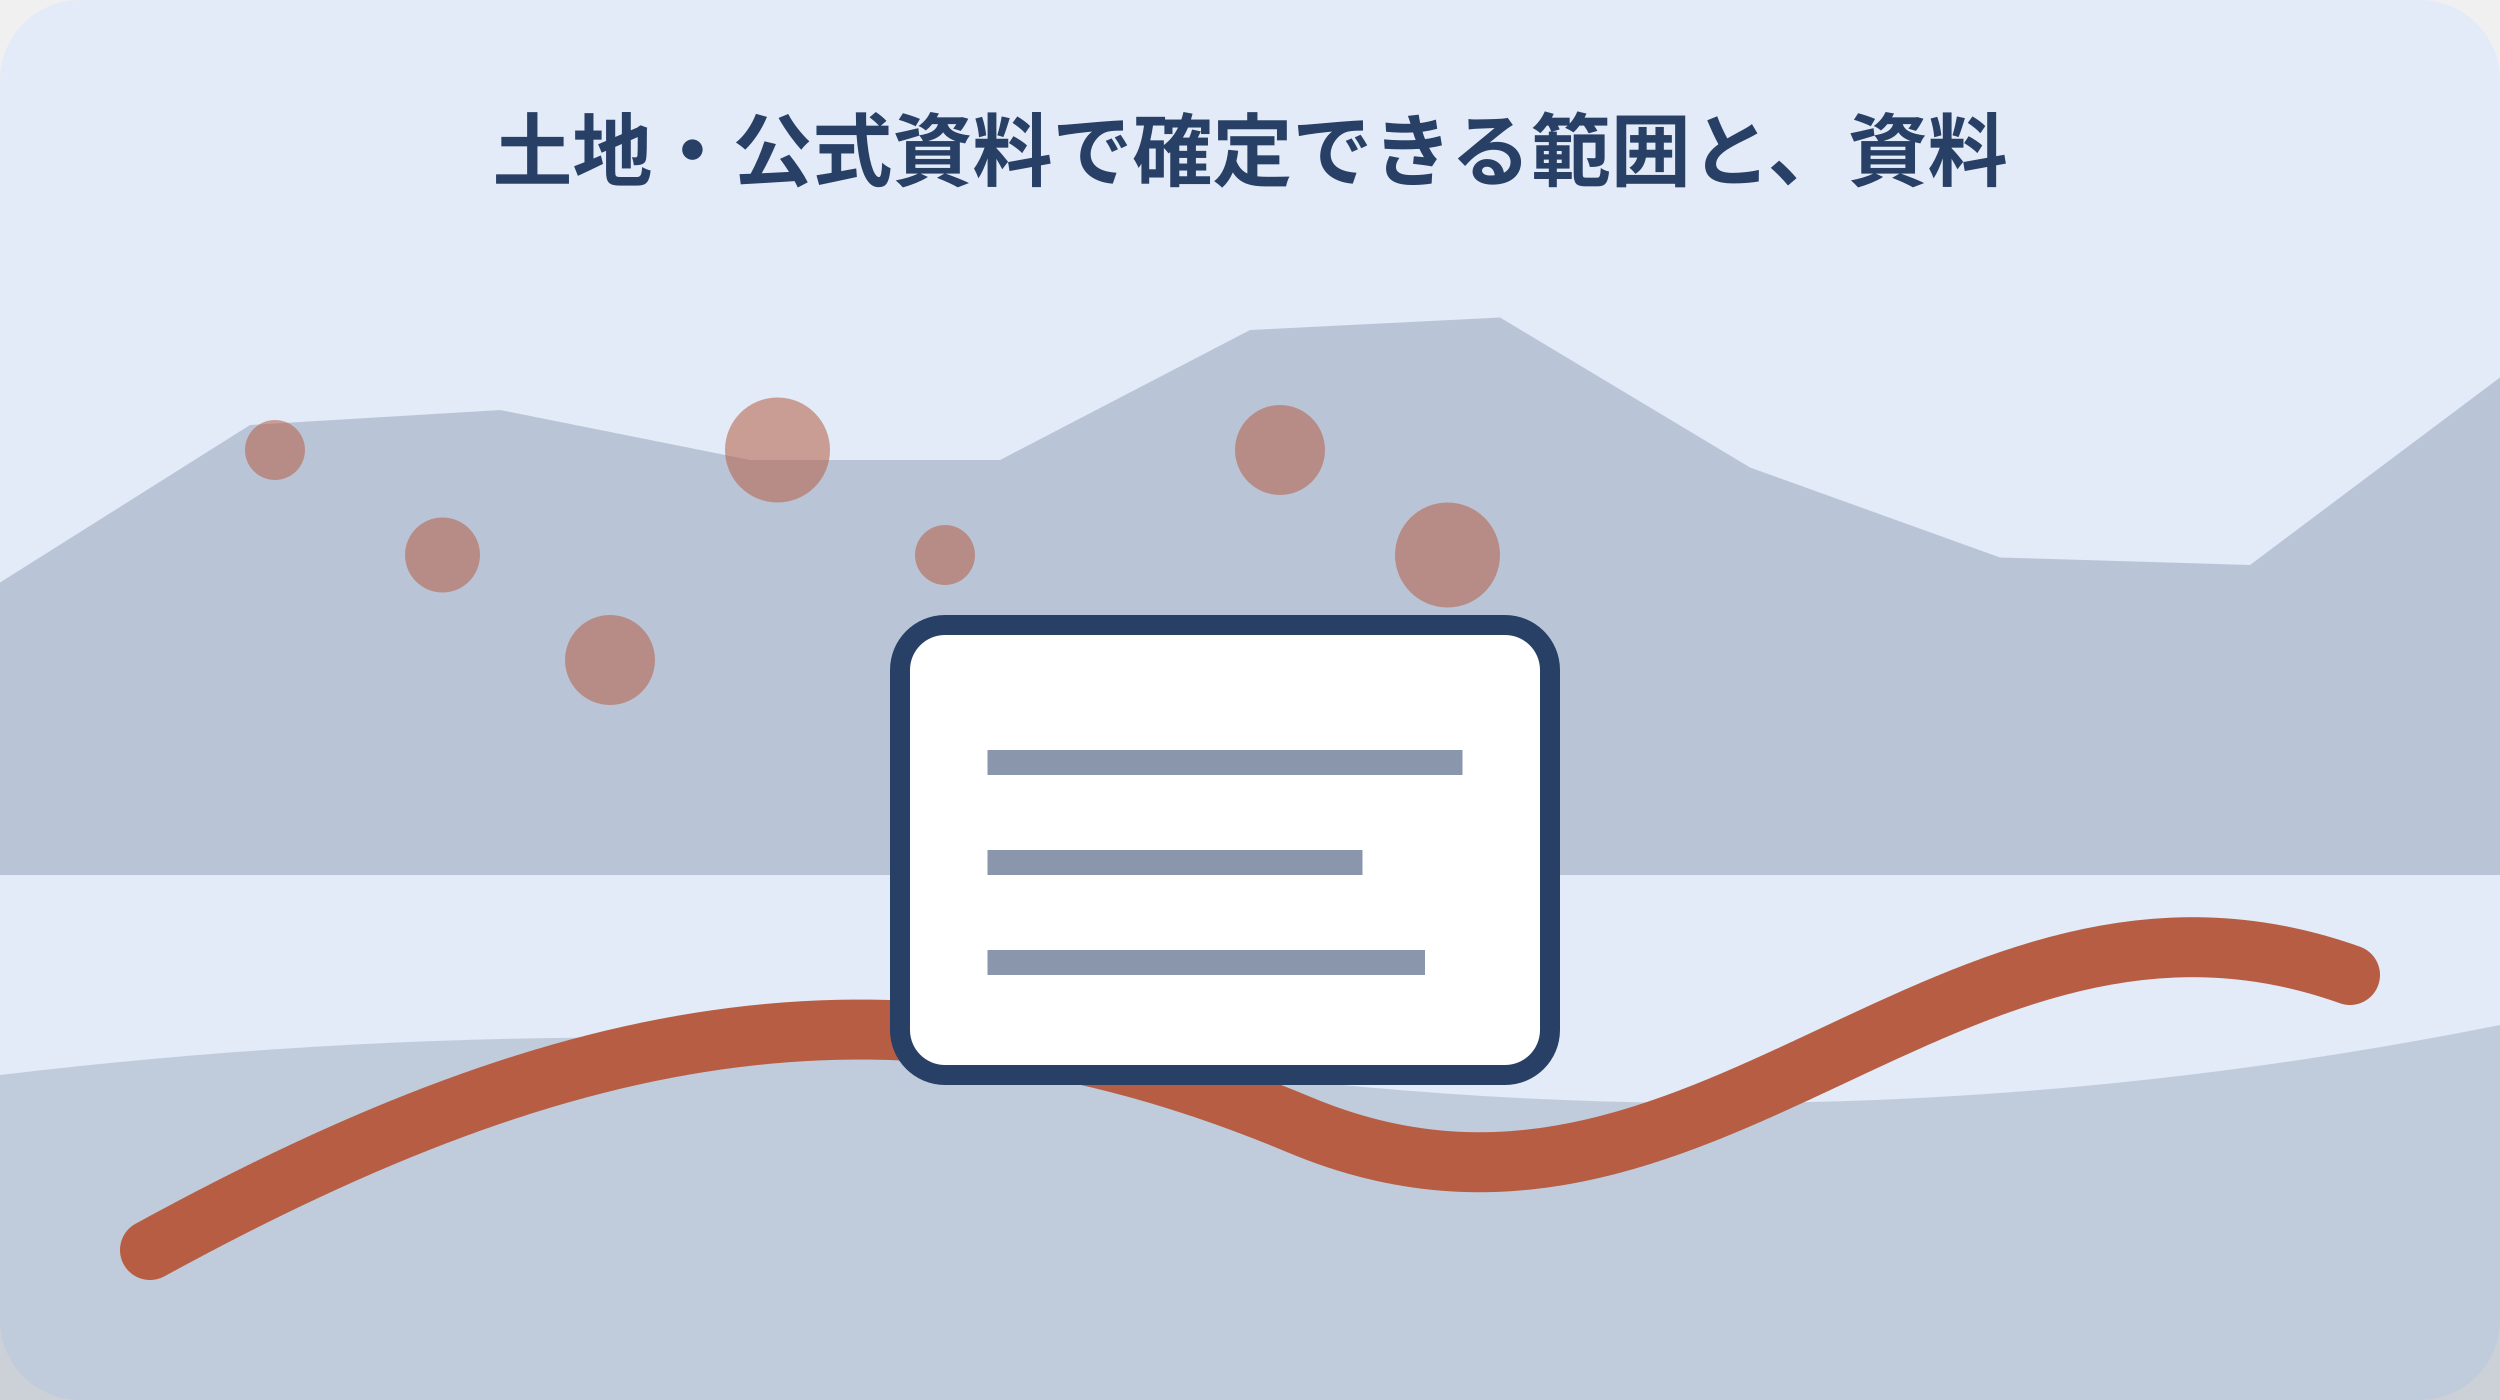
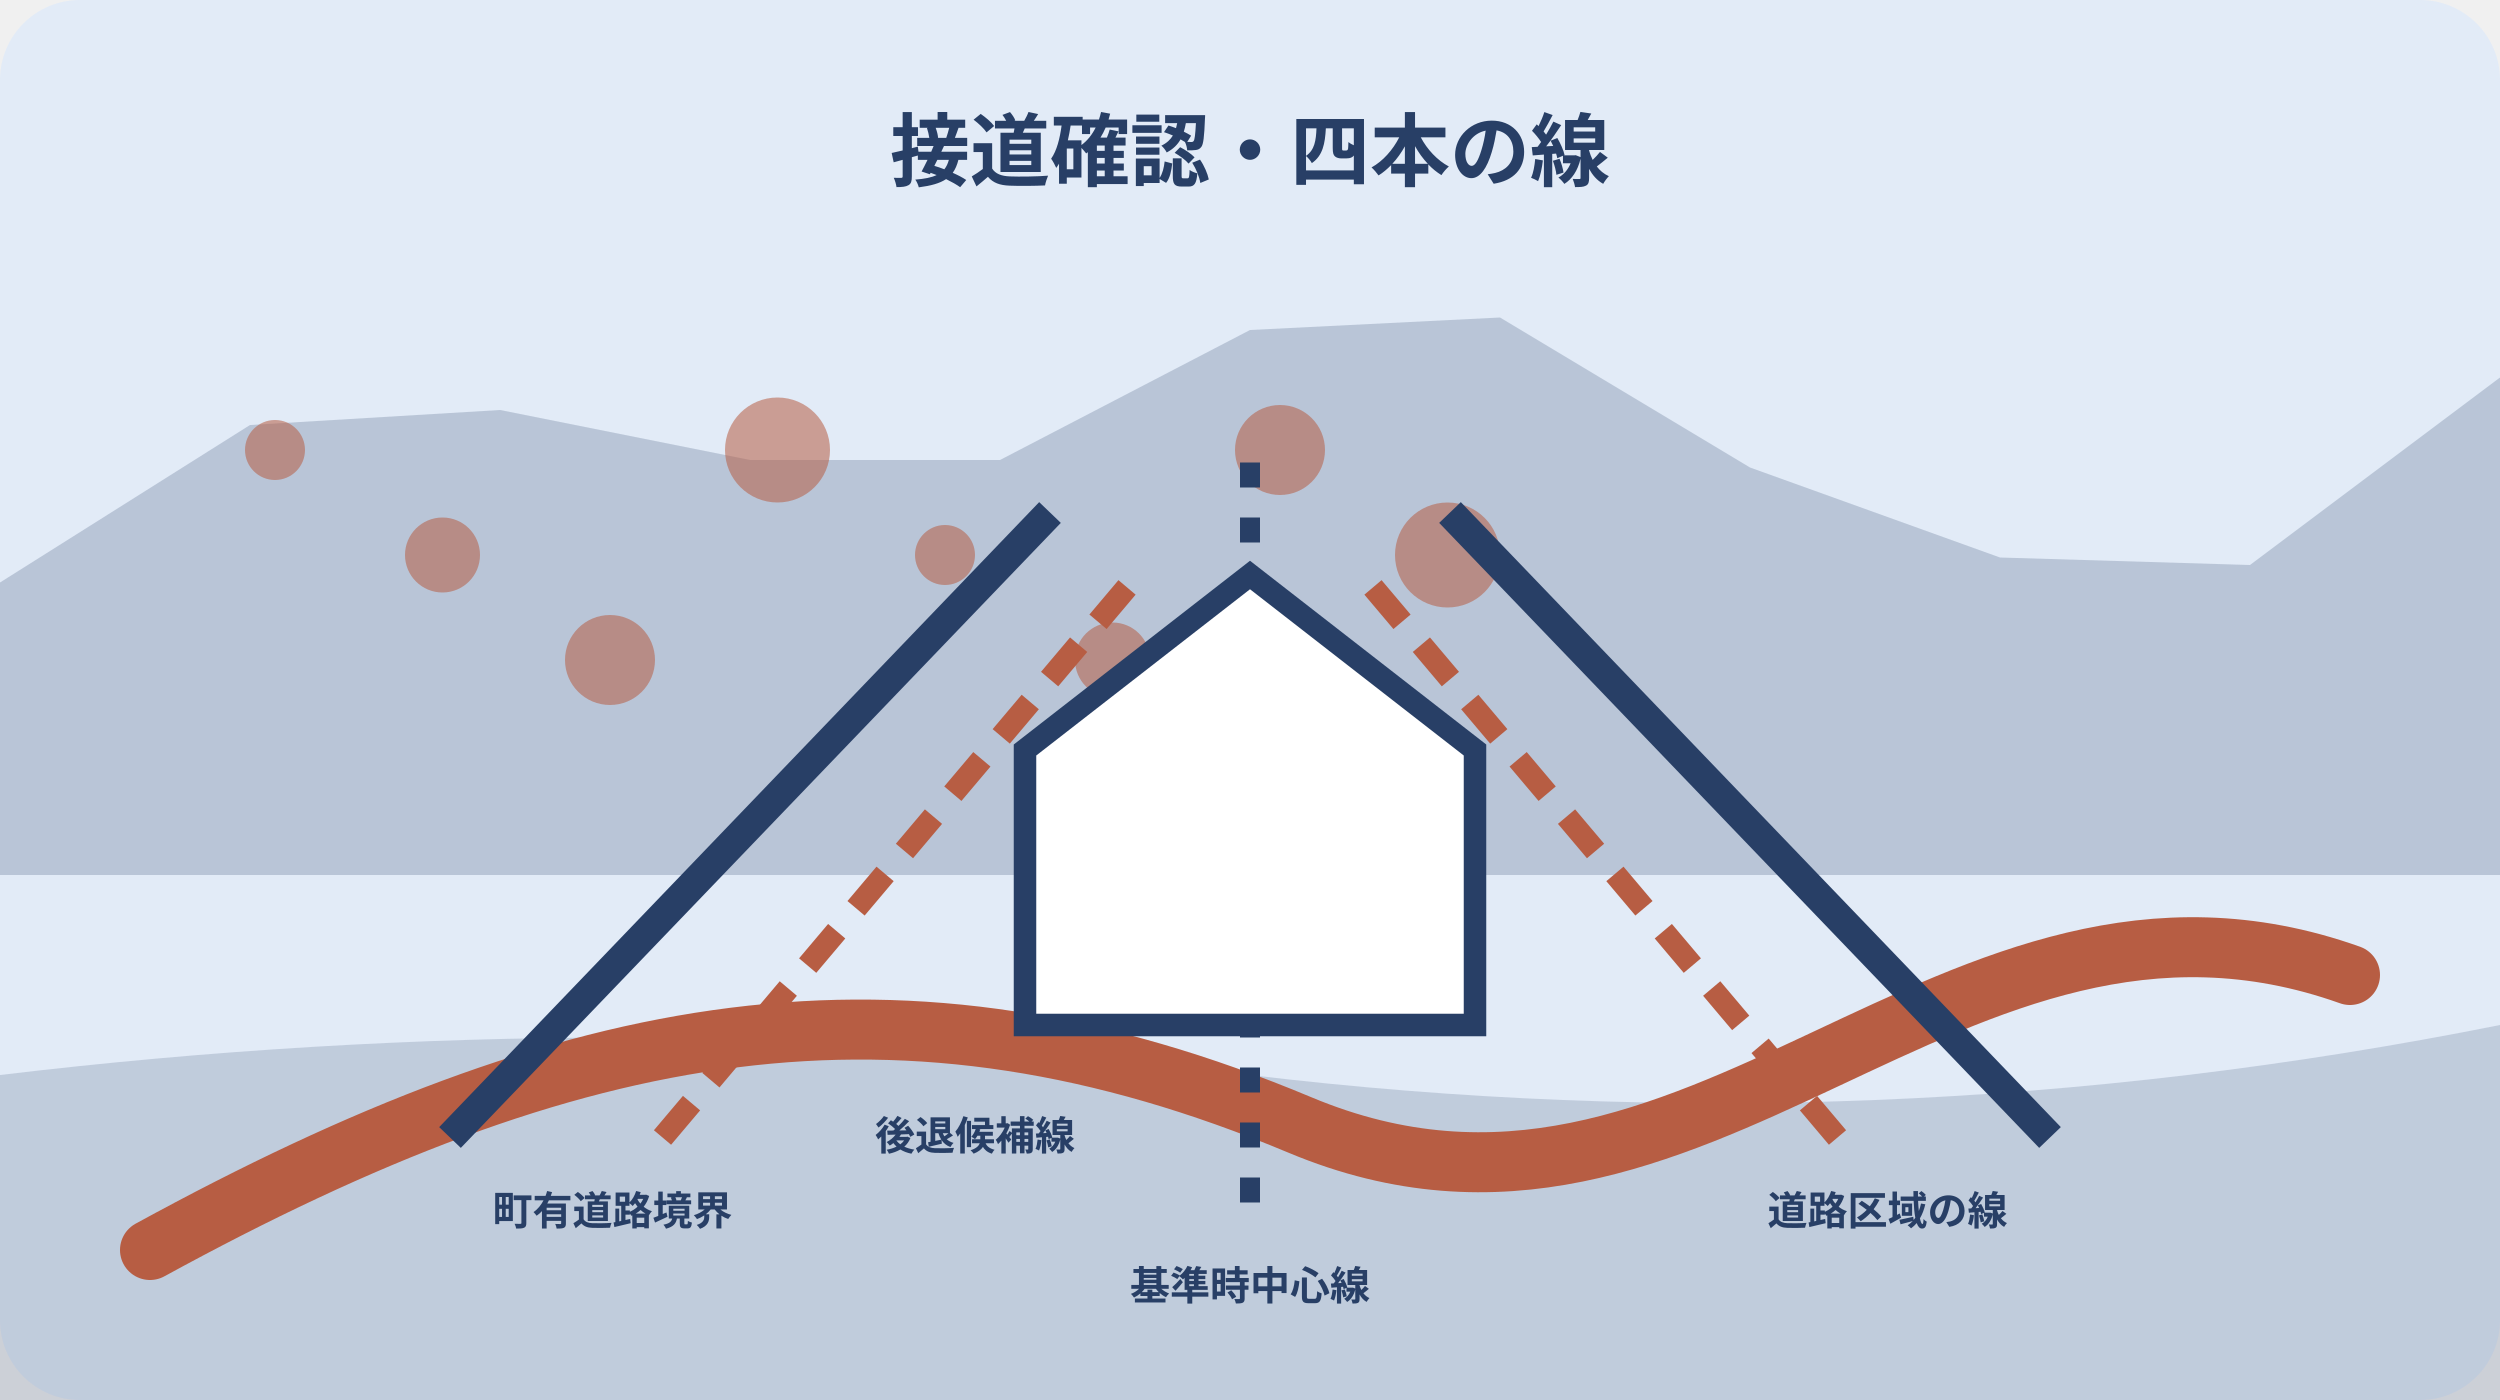
<svg xmlns="http://www.w3.org/2000/svg" width="1000" height="560" viewBox="0 0 1000 560" role="img" aria-labelledby="title desc" data-illustration="mori-editorial" data-topic-id="149" data-scene-index="1">
  <rect width="1000" height="560" rx="32" fill="#e2ebf7" />
  <polygon points="0,233 100,170 200,164 300,184 400,184 500,132 600,127 700,187 800,223 900,226 1000,151 1000,350 0,350" fill="#283f66" opacity=".22" />
  <path d="M0 430 Q250 400 500 430 T1000 410 V560 H0Z" fill="#283f66" opacity=".18" />
  <path d="M60 500 C230 407 360 383 520 450 S780 333 940 390" fill="none" stroke="#b75d43" stroke-width="24" stroke-linecap="round" />
  <circle cx="110" cy="180" r="12" fill="#b75d43" opacity=".55" />
  <circle cx="177" cy="222" r="15" fill="#b75d43" opacity=".55" />
  <circle cx="244" cy="264" r="18" fill="#b75d43" opacity=".55" />
  <circle cx="311" cy="180" r="21" fill="#b75d43" opacity=".55" />
  <circle cx="378" cy="222" r="12" fill="#b75d43" opacity=".55" />
  <circle cx="445" cy="264" r="15" fill="#b75d43" opacity=".55" />
  <circle cx="512" cy="180" r="18" fill="#b75d43" opacity=".55" />
  <circle cx="579" cy="222" r="21" fill="#b75d43" opacity=".55" />
-   <g data-scene="document">
-     <rect x="360" y="250" width="260" height="180" rx="18" fill="#fff" stroke="#283f66" stroke-width="8" />
-     <path d="M395 305h190M395 345h150M395 385h175" stroke="#283f66" stroke-width="10" opacity=".55" />
+   <g data-scene="mori-narrow-road-four-lines">
+     <path d="M180 455 420 205M820 455 580 205" stroke="#283f66" stroke-width="12" />
+     <path d="M265 455 455 230M735 455 545 230" stroke="#b75d43" stroke-width="9" stroke-dasharray="18 12" />
+     <path d="M500 185v300" stroke="#283f66" stroke-width="8" stroke-dasharray="10 12" />
+     <path d="M410 410V300l90-70 90 70v110Z" fill="#fff" stroke="#283f66" stroke-width="9" />
+     <g font-family="sans-serif" font-size="16" font-weight="700" fill="#283f66" text-anchor="middle">
+       <text x="245" y="490">町有道路境界</text>
+       <text x="390" y="460">後退候補線</text>
+       <text x="500" y="520">基準時中心線</text>
+       <text x="755" y="490">道路区域の線</text>
+     </g>
  </g>
-   <text x="500" y="72" text-anchor="middle" font-family="sans-serif" font-size="32" font-weight="700" fill="#283f66">土地・公式資料で確定できる範囲と、資料</text>
+   <text x="500" y="72" text-anchor="middle" font-family="sans-serif" font-size="32" font-weight="700" fill="#283f66">接道確認・四本の線</text>
</svg>
